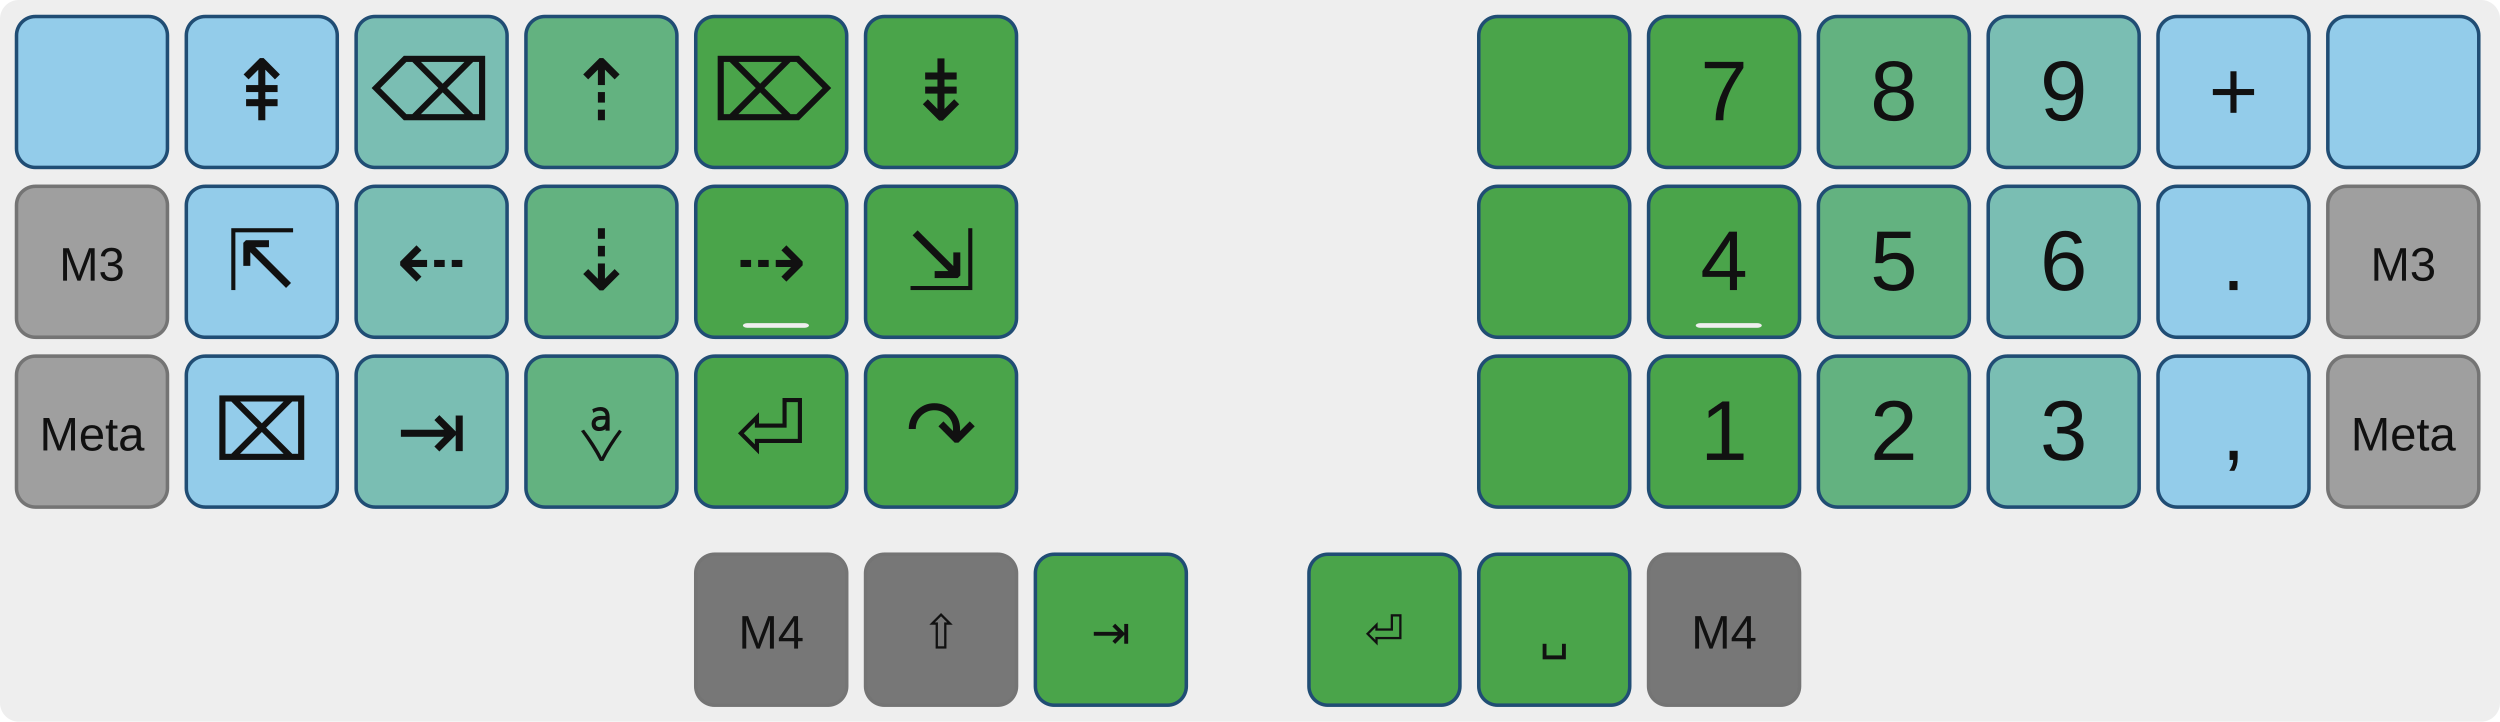
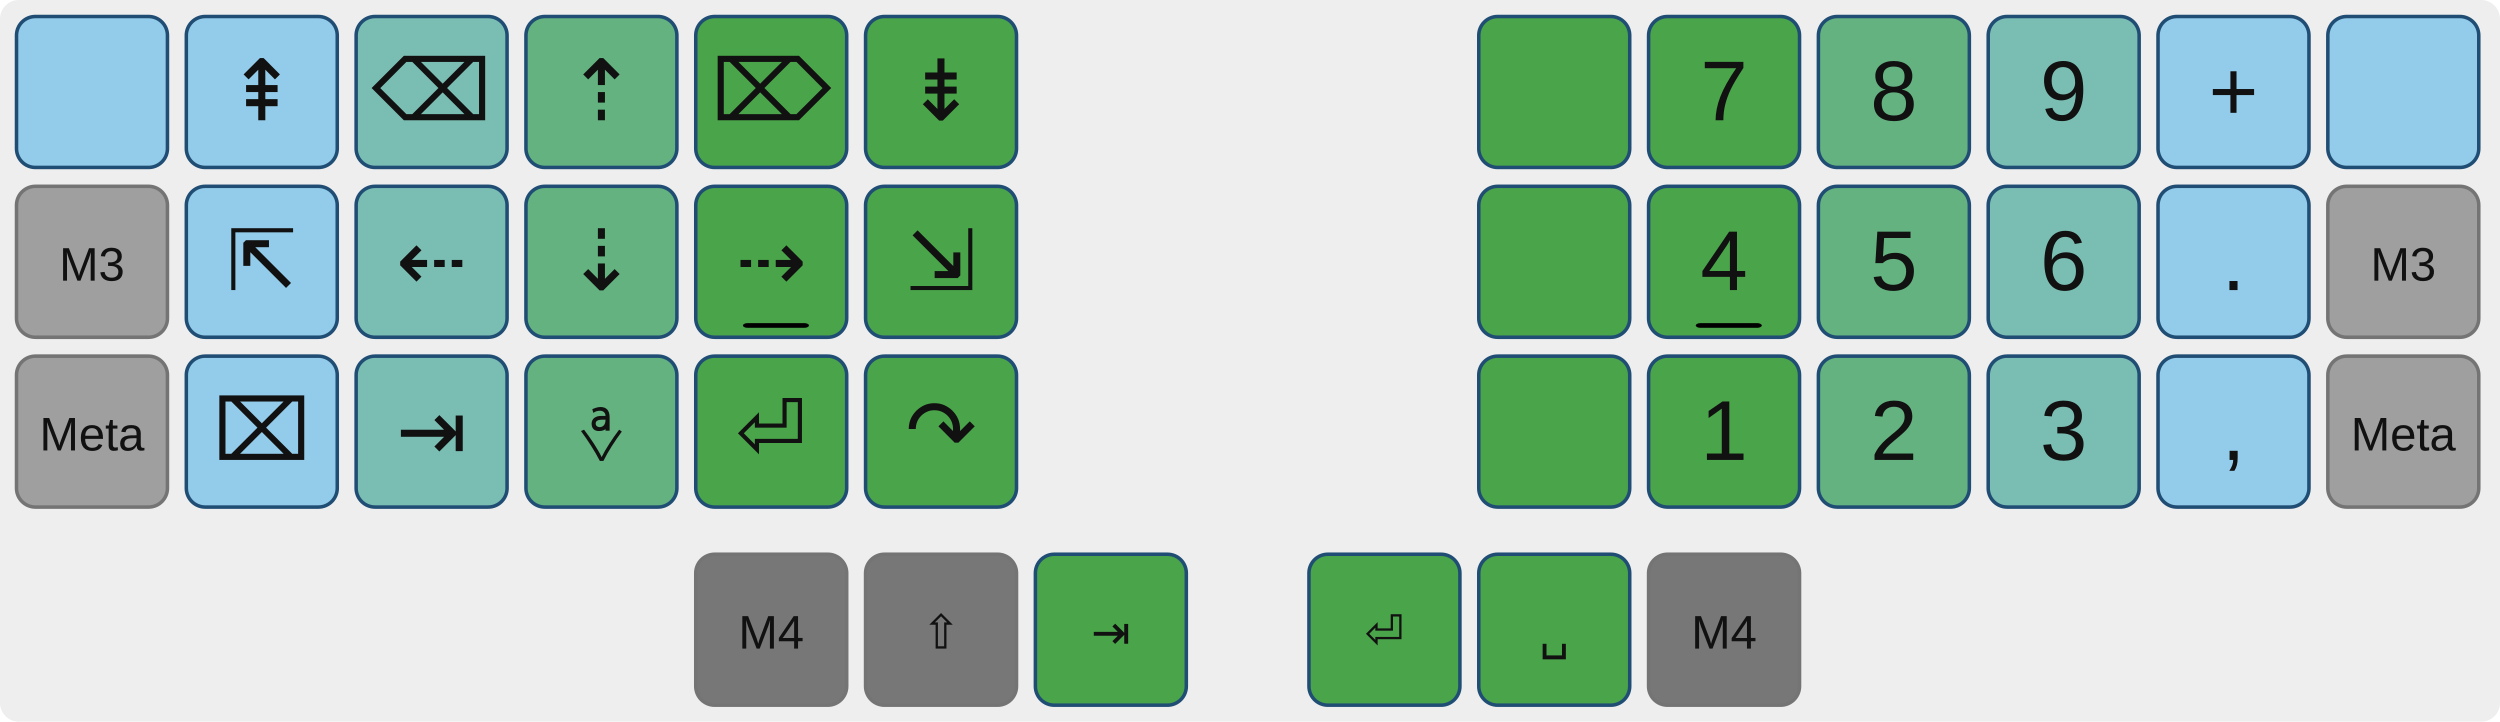
<svg xmlns="http://www.w3.org/2000/svg" xmlns:xlink="http://www.w3.org/1999/xlink" version="1.1" id="Ebene_1" height="153" width="530" viewBox="0 0 530 153" enable-background="new 0 0 535 0" xml:space="preserve">
  <defs id="defs">
    <style type="text/css" id="style46661">
  text.mod, text.key, text.dead {
    fill:#111;
    fill-opacity:1;
      stroke:none;
      font-style:normal;
      font-variant:normal;
      font-weight:normal;
      font-stretch:normal;
      display:inline;
      font-family:Arial;
      writing-mode:lr-tb;
  }

  text.key {
      font-family:Arial;
  }

  text.dead {
      font-family: Gentium Plus Compact;
  }

  text.space, text.dead, text.center, text.key, text.mod {
      text-align:center;
      text-anchor:middle;
  }

  text.key { font-size:18px; }
  text.dead { font-size:18px; }
  text.mod { font-size:10px; }
  text.big { font-size:12px; }

  .key {
  stroke-width:0.75;
  }

  .grey { fill:#949494; stroke:#696969; }
  .grey { fill:#9f9f9f; stroke:#747474; }

  .numpad { fill:#afaa9f; stroke:#747474; }

  /* bootstrap colors */
  .l5, .r5 { fill:#93CCEA; }
  .l4, .r4 { fill:#7abeb3; }
  .l3, .r3 { fill:#63b280; }
  .l2, .r2 { fill:#4aa44a; }
  .l1, .r1 { fill:#4aa44a; }

  /* btn bg hover, unused */
  .l2, .r2 { stroke:#3071a9; }
  .l3, .r3 { stroke:#449d44; }
  .l4, .r4 { stroke:#c9302c; }
  .l5, .r5 { stroke:#ec971f; }

  /* btn border hover */
  .l1, .r1 { stroke:#204d74; }
  .l2, .r2 { stroke:#204d74; }
  .l3, .r3 { stroke:#204d74; }
  .l4, .r4 { stroke:#204d74; }
  .l5, .r5 { stroke:#204d74; }

  

  .pressed {
    
    fill:#777;
  }
  </style>
    <g id="basekey">
      <rect width="32" height="32" rx="4" class="key" id="rect1" />
    </g>
    <g id="nub">
-       <rect width="14" height="1" rx="1" style="fill:#eee;" id="rect2" />
+       <rect width="14" height="1" rx="1" class="nubkey" id="rect2" />
    </g>
  </defs>
  <rect width="100%" height="100%" rx="4" style="fill:#eee" id="rect3" />
  <g transform="translate(3.5,3.5)" id="g62">
    <g transform="translate(0, 0)" id="g32">
      <g transform="translate(0, 0)" id="g5">
        <use xlink:href="#basekey" y="0" class="l5" id="use3" />
        <use xlink:href="#basekey" y="36" class="key grey" id="m3l" />
        <use xlink:href="#basekey" y="72" class="key grey" id="use4" />
        <text x="16" y="22" class="key" id="text4" />
        <path d="m 15.724,56 v -4.59 q 0,-0.762 0.044,-1.465 -0.239,0.874 -0.43,1.367 L 13.561,56 h -0.654 l -1.802,-4.688 -0.273,-0.83 -0.161,-0.537 0.015,0.542 0.02,0.923 V 56 H 9.875 v -6.88 h 1.226 l 1.831,4.771 q 0.098,0.288 0.186,0.62 0.093,0.327 0.122,0.474 0.039,-0.195 0.161,-0.591 0.127,-0.4 0.171,-0.503 l 1.797,-4.771 h 1.196 V 56 Z m 6.782,-1.899 q 0,0.952 -0.605,1.475 -0.605,0.522 -1.729,0.522 -1.045,0 -1.67,-0.469 -0.62,-0.474 -0.737,-1.396 l 0.908,-0.083 q 0.176,1.221 1.499,1.221 0.664,0 1.04,-0.327 0.381,-0.327 0.381,-0.972 0,-0.562 -0.435,-0.874 -0.43,-0.317 -1.245,-0.317 h -0.498 v -0.762 h 0.479 q 0.723,0 1.118,-0.312 0.4,-0.317 0.4,-0.874 0,-0.552 -0.327,-0.869 -0.322,-0.322 -0.962,-0.322 -0.581,0 -0.942,0.298 -0.356,0.298 -0.415,0.84 l -0.884,-0.068 q 0.098,-0.845 0.698,-1.318 0.605,-0.474 1.553,-0.474 1.035,0 1.606,0.483 0.576,0.479 0.576,1.338 0,0.659 -0.371,1.074 -0.366,0.41 -1.069,0.557 v 0.02 q 0.771,0.083 1.201,0.518 0.43,0.435 0.43,1.094 z" id="m3ltxt" class="mod" style="font-size:10px;font-family:Arial;text-align:center;text-anchor:middle;fill:#111111" aria-label="M3" />
        <path d="m 11.554,92 v -4.59 q 0,-0.762 0.044,-1.465 -0.239,0.874 -0.43,1.367 L 9.391,92 H 8.737 l -1.802,-4.688 -0.273,-0.83 -0.161,-0.537 0.015,0.542 0.02,0.923 V 92 H 5.705 v -6.88 h 1.226 l 1.831,4.771 q 0.098,0.288 0.186,0.62 0.093,0.327 0.122,0.474 0.039,-0.195 0.161,-0.591 0.127,-0.4 0.171,-0.503 l 1.797,-4.771 h 1.196 V 92 Z m 3.008,-2.456 q 0,0.908 0.376,1.401 0.376,0.493 1.099,0.493 0.571,0 0.913,-0.229 0.347,-0.229 0.469,-0.581 l 0.771,0.22 q -0.474,1.25 -2.153,1.25 -1.172,0 -1.787,-0.698 -0.61,-0.698 -0.61,-2.075 0,-1.309 0.61,-2.007 0.615,-0.698 1.753,-0.698 2.329,0 2.329,2.808 v 0.117 z m 2.861,-0.674 q -0.073,-0.835 -0.425,-1.216 -0.352,-0.386 -1.011,-0.386 -0.64,0 -1.016,0.43 -0.371,0.425 -0.4,1.172 z m 4.058,3.091 q -0.435,0.117 -0.889,0.117 -1.055,0 -1.055,-1.196 v -3.525 h -0.61 v -0.64 h 0.645 l 0.259,-1.182 h 0.586 v 1.182 h 0.977 v 0.64 h -0.977 v 3.335 q 0,0.381 0.122,0.537 0.127,0.151 0.435,0.151 0.176,0 0.508,-0.068 z m 2.095,0.137 q -0.796,0 -1.196,-0.42 -0.4,-0.42 -0.4,-1.152 0,-0.82 0.537,-1.26 0.542,-0.439 1.743,-0.469 l 1.187,-0.02 v -0.288 q 0,-0.645 -0.273,-0.923 -0.273,-0.278 -0.859,-0.278 -0.591,0 -0.859,0.2 -0.269,0.2 -0.322,0.64 l -0.918,-0.083 q 0.225,-1.426 2.119,-1.426 0.996,0 1.499,0.459 0.503,0.454 0.503,1.318 v 2.275 q 0,0.391 0.103,0.591 0.103,0.195 0.391,0.195 0.127,0 0.288,-0.034 v 0.547 q -0.332,0.078 -0.679,0.078 -0.488,0 -0.713,-0.254 -0.22,-0.259 -0.249,-0.806 h -0.029 q -0.337,0.605 -0.786,0.859 -0.444,0.249 -1.084,0.249 z m 0.2,-0.659 q 0.483,0 0.859,-0.22 0.376,-0.22 0.591,-0.601 0.22,-0.386 0.22,-0.791 v -0.435 l -0.962,0.02 q -0.62,0.01 -0.942,0.127 -0.317,0.117 -0.488,0.361 -0.171,0.244 -0.171,0.64 0,0.43 0.229,0.664 0.234,0.234 0.664,0.234 z" id="text5" class="mod" style="font-size:10px;font-family:Arial;text-align:center;text-anchor:middle;fill:#111111" aria-label="Meta" />
      </g>
      <g transform="translate(36, 0)" id="g9">
        <use xlink:href="#basekey" y="0" class="l5" id="use5" />
        <use xlink:href="#basekey" y="36" class="l5" id="use6" />
        <use xlink:href="#basekey" y="72" class="l5" id="use7" />
        <path d="m 15.604,8.816 h 0.791 l 3.445,3.463 -1.055,1.055 -2.039,-2.057 v 3.252 h 2.602 v 1.494 H 16.747 v 1.494 h 2.602 v 1.494 H 16.747 V 22 h -1.494 v -2.988 h -2.584 v -1.494 h 2.584 v -1.494 h -2.584 v -1.494 h 2.584 v -3.252 l -2.057,2.057 -1.055,-1.055 z" id="text7" class="key" style="font-size:18px;font-family:Arial;text-align:center;text-anchor:middle;fill:#111111;stroke-width:0.75" aria-label="⇞" />
        <path d="m 22.636,44.878 v 0.87 H 10.401 V 58 H 9.531 V 44.878 Z m -10.556,3.103 0.554,-0.554 h 4.887 v 1.485 h -2.9 l 7.576,7.576 -1.055,1.055 -7.576,-7.576 v 2.9 h -1.485 z" id="text8" class="key" style="font-size:18px;font-family:Arial;text-align:center;text-anchor:middle;fill:#111111;stroke-width:0.75" aria-label="⇱" />
        <path d="M 7,94 V 80.324 H 25 V 94 Z M 8.301,81.625 V 92.699 H 9.54 L 15.077,87.162 9.54,81.625 Z m 12.322,0 h -9.229 l 4.614,4.614 z m -9.229,11.074 h 9.229 L 16.009,88.085 Z M 22.451,81.625 l -5.537,5.537 5.537,5.537 h 1.248 V 81.625 Z" id="text9" class="key" style="font-size:18px;font-family:Arial;text-align:center;text-anchor:middle;fill:#111111;stroke-width:0.75" aria-label="⌧" />
      </g>
      <g transform="translate(72, 0)" id="g13">
        <use xlink:href="#basekey" y="0" class="l4" id="use9" />
        <use xlink:href="#basekey" y="36" class="l4" id="use10" />
        <use xlink:href="#basekey" y="72" class="l4" id="use11" />
        <path d="M 27.355,22 H 10.12 L 3.282,15.162 10.12,8.324 H 27.355 Z M 26.055,9.625 H 24.815 l -5.537,5.537 5.537,5.537 h 1.239 z m -12.322,0 4.614,4.614 L 22.961,9.625 Z m 9.229,11.074 -4.614,-4.614 -4.614,4.614 z M 11.904,9.625 H 10.656 l -5.537,5.555 5.537,5.52 h 1.248 l 5.537,-5.537 z" id="text11" class="key" style="font-size:18px;font-family:Arial;text-align:center;text-anchor:middle;fill:#111111;stroke-width:0.75" aria-label="⌫" />
        <path d="m 9.338,52.753 v -0.791 l 3.454,-3.454 1.055,1.055 -2.048,2.048 h 3.243 v 1.494 h -3.243 l 2.048,2.048 -1.055,1.055 z m 7.198,0.352 v -1.494 h 2.241 v 1.494 z m 3.735,0 v -1.494 h 2.241 v 1.494 z" id="text12" class="key" style="font-size:18px;font-family:Arial;text-align:center;text-anchor:middle;fill:#111111;stroke-width:0.75" aria-label="⇠" />
        <path d="m 9.487,87.61 h 9.158 l -2.057,-2.057 1.055,-1.055 3.463,3.463 v -3.375 h 1.494 v 7.559 H 21.106 V 88.753 l -3.463,3.463 -1.055,-1.055 2.057,-2.057 H 9.487 Z" id="text13" class="key" style="font-size:18px;font-family:Arial;text-align:center;text-anchor:middle;fill:#111111;stroke-width:0.75" aria-label="⇥" />
      </g>
      <g transform="translate(108, 0)" id="g17">
        <use xlink:href="#basekey" y="0" class="l3" id="use13" />
        <use xlink:href="#basekey" y="36" class="l3" id="use14" />
        <use xlink:href="#basekey" y="72" class="l3" id="use15" />
        <path d="m 15.604,8.816 h 0.791 l 3.463,3.463 -1.055,1.055 -2.057,-2.057 v 3.252 h -1.494 v -3.252 l -2.057,2.057 -1.055,-1.055 z M 15.253,16.023 h 1.494 v 2.232 h -1.494 z m 0,3.727 h 1.494 V 22 h -1.494 z" id="text15" class="key" style="font-size:18px;font-family:Arial;text-align:center;text-anchor:middle;fill:#111111;stroke-width:0.75" aria-label="⇡" />
        <path d="m 15.604,58.062 -3.463,-3.463 1.055,-1.055 2.057,2.057 v -3.252 h 1.494 v 3.252 l 2.057,-2.057 1.055,1.055 -3.463,3.463 z M 15.253,50.854 V 48.622 h 1.494 v 2.232 z m 0,-3.727 v -2.25 h 1.494 v 2.25 z" id="text16" class="key" style="font-size:18px;font-family:Arial;text-align:center;text-anchor:middle;fill:#111111;stroke-width:0.75" aria-label="⇣" />
        <path d="m 15.775,82.786 c -0.63,0 -1.386,0.306 -1.71,0.468 l 0.216,0.774 c 0.522,-0.324 0.81,-0.45 1.422,-0.45 0.684,0 1.17,0.432 1.17,1.098 h -0.954 c -1.098,0 -1.998,0.558 -1.998,1.638 0,0.99 0.576,1.566 1.512,1.566 0.648,0 1.116,-0.144 1.44,-0.414 v 0.342 h 0.864 V 85 c 0,-1.422 -0.594,-2.214 -1.962,-2.214 z m -0.162,4.266 c -0.468,0 -0.828,-0.27 -0.828,-0.792 0,-0.594 0.63,-0.792 1.422,-0.792 h 0.666 c 0,1.35 -0.792,1.584 -1.26,1.584 z m 0.432,6.354 c -0.738,-1.584 -2.322,-3.978 -3.726,-5.814 l -0.648,0.288 c 1.476,2.034 2.88,4.158 3.996,6.336 h 0.756 c 0.972,-1.998 2.448,-4.248 3.906,-6.228 l -0.576,-0.396 c -1.368,1.8 -2.988,4.284 -3.708,5.814 z" id="text17" class="key" style="font-size:18px;font-family:Arial;text-align:center;text-anchor:middle;fill:#111111;stroke-width:0.75" aria-label="⎀" />
      </g>
      <g transform="translate(144,0)" id="g21">
        <use xlink:href="#basekey" y="0" class="l2" id="use17" />
        <use xlink:href="#basekey" y="36" class="l2" id="use18" />
        <use xlink:href="#basekey" y="72" class="l2" id="use19" />
        <path d="M 4.645,22 V 8.324 H 21.88 L 28.718,15.162 21.88,22 Z M 5.945,9.625 V 20.699 H 7.185 L 12.722,15.162 7.185,9.625 Z m 12.322,0 H 9.039 L 13.653,14.239 Z M 9.039,20.699 H 18.268 L 13.653,16.085 Z M 20.096,9.625 l -5.537,5.537 5.537,5.537 H 21.344 L 26.881,15.18 21.344,9.625 Z" id="text19" class="key" style="font-size:18px;font-family:Arial;text-align:center;text-anchor:middle;fill:#111111;stroke-width:0.75" aria-label="⌦" />
        <path d="m 22.662,52.753 -3.454,3.454 -1.055,-1.055 2.048,-2.048 h -3.243 v -1.494 h 3.243 L 18.153,49.562 l 1.055,-1.055 3.454,3.454 z m -9.439,-1.143 h 2.241 v 1.494 h -2.241 z m -1.494,0 v 1.494 H 9.487 v -1.494 z" id="text20" class="key nubkey" style="font-size:18px;font-family:Arial;text-align:center;text-anchor:middle;fill:#111111;stroke-width:0.75" aria-label="⇢" />
        <path d="M 13.407,92.822 8.942,88.357 13.407,83.893 v 2.399 h 4.983 V 80.878 h 4.131 l -0.009,9.545 H 13.407 Z M 12.528,87.171 v -1.151 l -2.338,2.338 2.338,2.338 v -1.151 h 9.105 l 0.009,-7.787 h -2.373 l -0.009,5.414 z" id="text21" class="key" style="font-size:18px;font-family:Arial;text-align:center;text-anchor:middle;fill:#111111;stroke-width:0.75" aria-label="⏎" />
        <use x="10" y="65" xlink:href="#nub" id="use21" />
      </g>
      <g transform="translate(180,0)" id="g26">
        <use xlink:href="#basekey" y="0" class="l2" id="use22" />
        <use xlink:href="#basekey" y="36" class="l2" id="use23" />
        <use xlink:href="#basekey" y="72" class="l2" id="use24" />
        <path d="m 16.378,22.062 h -0.791 l -3.445,-3.463 1.055,-1.055 2.039,2.057 v -3.252 h -2.602 v -1.494 h 2.602 v -1.494 h -2.602 v -1.494 h 2.602 V 8.878 h 1.494 v 2.988 h 2.584 v 1.494 h -2.584 v 1.494 h 2.584 v 1.494 h -2.584 v 3.252 l 2.057,-2.057 1.055,1.055 z" id="text24" class="key" style="font-size:18px;font-family:Arial;text-align:center;text-anchor:middle;fill:#111111;stroke-width:0.75" aria-label="⇟" />
        <path d="M 9.531,58 V 57.13 H 21.766 V 44.878 h 0.87 V 58 Z m 10.556,-3.103 -0.554,0.554 H 14.646 V 53.966 h 2.9 l -7.576,-7.576 1.055,-1.055 7.576,7.576 v -2.9 h 1.485 z" id="text25" class="key" style="font-size:18px;font-family:Arial;text-align:center;text-anchor:middle;fill:#111111;stroke-width:0.75" aria-label="⇲" />
        <path d="m 18.54,87.883 v -0.439 q 0,-0.817 -0.29,-1.529 -0.308,-0.729 -0.87,-1.292 -0.562,-0.554 -1.283,-0.861 -0.686,-0.29 -1.521,-0.29 -0.835,0 -1.485,0.29 -0.756,0.343 -1.283,0.861 -0.58,0.58 -0.87,1.292 -0.29,0.712 -0.29,1.529 H 9.153 q 0,-1.116 0.404,-2.101 0.396,-0.94 1.204,-1.775 0.791,-0.756 1.758,-1.187 0.949,-0.404 2.074,-0.404 1.125,0 2.074,0.404 0.967,0.431 1.758,1.187 0.809,0.835 1.204,1.775 0.404,0.984 0.404,2.101 v 0.439 l 2.057,-2.057 1.055,1.055 -3.463,3.463 h -0.791 l -3.445,-3.463 1.055,-1.055 z" id="text26" class="key" style="font-size:18px;font-family:Arial;text-align:center;text-anchor:middle;fill:#111111;stroke-width:0.75" aria-label="↷" />
      </g>
      <g transform="translate(144, 114)" id="g31">
        <g transform="rotate(0)" id="g30">
          <use xlink:href="#basekey" x="0" class="key grey pressed" id="use26" />
          <path d="m 15.724,20 v -4.59 q 0,-0.762 0.044,-1.465 -0.239,0.874 -0.43,1.367 L 13.561,20 h -0.654 l -1.802,-4.688 -0.273,-0.83 -0.161,-0.537 0.015,0.542 0.02,0.923 V 20 H 9.875 v -6.88 h 1.226 l 1.831,4.771 q 0.098,0.288 0.186,0.62 0.093,0.327 0.122,0.474 0.039,-0.195 0.161,-0.591 0.127,-0.4 0.171,-0.503 l 1.797,-4.771 h 1.196 V 20 Z m 5.962,-1.558 V 20 H 20.856 V 18.442 H 17.614 v -0.684 l 3.149,-4.639 h 0.923 v 4.629 h 0.967 v 0.693 z m -0.83,-4.331 q -0.01,0.029 -0.137,0.259 -0.127,0.229 -0.19,0.322 l -1.763,2.598 -0.264,0.361 -0.078,0.098 h 2.432 z" id="m4ltxt" class="mod" style="font-size:10px;font-family:Arial;text-align:center;text-anchor:middle;fill:#111111" aria-label="M4" />
          <g transform="translate(36, 0) rotate(0)" id="g29">
            <use xlink:href="#basekey" x="0" class="key grey pressed" id="use27" />
            <path d="M 17.299,14.453 16,13.154 14.701,14.453 h 0.64 v 5.059 h 1.318 V 14.453 Z M 13.52,14.941 16,12.461 18.48,14.941 H 17.147 V 20 h -2.295 v -5.059 z" id="shiftltxt" class="mod" style="font-size:10px;font-family:Arial;text-align:center;text-anchor:middle;fill:#111111" aria-label="⇧" />
            <g transform="translate(36, 0) rotate(0)" id="g28">
              <use xlink:href="#basekey" x="0" class="l1" id="use28" />
              <path d="m 12.382,16.45 h 5.088 l -1.143,-1.143 0.586,-0.586 1.924,1.924 v -1.875 h 0.83 v 4.199 h -0.83 v -1.885 l -1.924,1.924 -0.586,-0.586 1.143,-1.143 h -5.088 z" id="text28" class="mod" style="font-size:10px;font-family:Arial;text-align:center;text-anchor:middle;fill:#111111" aria-label="⇥" />
            </g>
          </g>
        </g>
      </g>
    </g>
    <g transform="translate(310,0)" id="g61">
      <g transform="translate(36, 114)" id="g37">
        <g transform="rotate(0, 36, 0)" id="g36">
          <use xlink:href="#basekey" x="0" class="key grey pressed" id="use32" />
          <path d="m 15.724,20 v -4.59 q 0,-0.762 0.044,-1.465 -0.239,0.874 -0.43,1.367 L 13.561,20 h -0.654 l -1.802,-4.688 -0.273,-0.83 -0.161,-0.537 0.015,0.542 0.02,0.923 V 20 H 9.875 v -6.88 h 1.226 l 1.831,4.771 q 0.098,0.288 0.186,0.62 0.093,0.327 0.122,0.474 0.039,-0.195 0.161,-0.591 0.127,-0.4 0.171,-0.503 l 1.797,-4.771 h 1.196 V 20 Z m 5.962,-1.558 V 20 H 20.856 V 18.442 H 17.614 v -0.684 l 3.149,-4.639 h 0.923 v 4.629 h 0.967 v 0.693 z m -0.83,-4.331 q -0.01,0.029 -0.137,0.259 -0.127,0.229 -0.19,0.322 l -1.763,2.598 -0.264,0.361 -0.078,0.098 h 2.432 z" id="m4rtxt" class="mod" style="font-size:10px;font-family:Arial;text-align:center;text-anchor:middle;fill:#111111" aria-label="M4" />
          <g transform="translate(-36, 0) rotate(0, 36, 0)" id="g35">
            <use xlink:href="#basekey" x="0" class="l1" id="use33" />
            <path d="m 14.359,21.445 h 3.281 v -2.461 h 0.82 v 3.291 h -4.922 v -3.291 h 0.82 z" id="text33" class="mod space" style="font-size:10px;font-family:Arial;text-align:center;text-anchor:middle;fill:#111111" aria-label="␣" />
            <g transform="translate(-36, 0) rotate(0, 36, 0)" id="g34">
              <use xlink:href="#basekey" x="0" class="l1" id="use34" />
              <path d="m 14.56,19.346 -2.48,-2.48 2.48,-2.48 v 1.333 h 2.769 v -3.008 h 2.295 l -0.005,5.303 H 14.56 Z m -0.488,-3.14 v -0.64 l -1.299,1.299 1.299,1.299 v -0.64 h 5.059 l 0.005,-4.326 h -1.318 l -0.005,3.008 z" id="returntxt" class="mod" style="font-size:10px;font-family:Arial;text-align:center;text-anchor:middle;fill:#111111" aria-label="⏎" />
            </g>
          </g>
        </g>
      </g>
      <g transform="translate(0,0)" id="g41">
        <use xlink:href="#basekey" y="0" class="l2" id="use37" />
        <use xlink:href="#basekey" y="36" class="l2" id="use38" />
        <use xlink:href="#basekey" y="72" class="l2" id="use39" />
        <text x="16" y="22" class="key" id="text39" />
        <text x="16" y="58" class="key" id="text40" />
        <text x="16" y="94" class="key" id="text41" />
      </g>
      <g transform="translate(36,0)" id="g45">
        <use xlink:href="#basekey" y="0" class="r2" id="use41" />
        <use xlink:href="#basekey" y="36" class="r2" id="use42" />
        <use xlink:href="#basekey" y="72" class="r2" id="use43" />
        <path d="m 20.1,10.899 q -1.898,2.9 -2.681,4.544 -0.782,1.644 -1.178,3.243 Q 15.855,20.286 15.855,22 h -1.652 q 0,-2.373 1.002,-4.992 1.011,-2.628 3.366,-6.047 H 11.917 V 9.616 h 8.183 z" id="text43" class="key" style="font-size:18px;font-family:Arial;text-align:center;text-anchor:middle;fill:#111111;stroke-width:0.75" aria-label="7" />
        <path d="M 18.738,55.196 V 58 H 17.244 V 55.196 H 11.408 V 53.966 l 5.669,-8.35 h 1.661 v 8.332 h 1.74 v 1.248 z m -1.494,-7.796 q -0.018,0.053 -0.246,0.466 -0.229,0.413 -0.343,0.58 l -3.173,4.676 -0.475,0.65 -0.141,0.176 h 4.377 z" id="text44" class="key nubkey" style="font-size:18px;font-family:Arial;text-align:center;text-anchor:middle;fill:#111111;stroke-width:0.75" aria-label="4" />
        <path d="m 12.366,94 v -1.345 h 3.155 V 83.128 l -2.795,1.995 v -1.494 l 2.927,-2.013 h 1.459 v 11.039 h 3.015 V 94 Z" id="text45" class="key" style="font-size:18px;font-family:Arial;text-align:center;text-anchor:middle;fill:#111111;stroke-width:0.75" aria-label="1" />
        <use x="10" y="65" xlink:href="#nub" id="use45" />
      </g>
      <g transform="translate(72,0)" id="g50">
        <use xlink:href="#basekey" y="0" class="r3" id="use46" />
        <use xlink:href="#basekey" y="36" class="r3" id="use47" />
        <use xlink:href="#basekey" y="72" class="r3" id="use48" />
        <path d="m 20.223,18.546 q 0,1.714 -1.09,2.672 -1.09,0.958 -3.129,0.958 -1.986,0 -3.111,-0.94 -1.116,-0.94 -1.116,-2.672 0,-1.213 0.694,-2.039 0.694,-0.826 1.775,-1.002 v -0.035 Q 13.236,15.25 12.647,14.459 q -0.58,-0.791 -0.58,-1.854 0,-1.415 1.055,-2.294 1.063,-0.879 2.848,-0.879 1.828,0 2.883,0.861 1.063,0.861 1.063,2.329 0,1.063 -0.589,1.854 -0.589,0.791 -1.608,0.993 v 0.035 q 1.187,0.193 1.846,1.011 0.659,0.809 0.659,2.03 z m -1.951,-5.836 q 0,-2.101 -2.303,-2.101 -1.116,0 -1.705,0.527 -0.58,0.527 -0.58,1.573 0,1.063 0.598,1.626 0.606,0.554 1.705,0.554 1.116,0 1.696,-0.51 0.589,-0.519 0.589,-1.67 z m 0.308,5.687 q 0,-1.151 -0.686,-1.731 -0.686,-0.589 -1.925,-0.589 -1.204,0 -1.881,0.633 -0.677,0.624 -0.677,1.723 0,2.558 2.61,2.558 1.292,0 1.925,-0.615 Q 18.58,19.75 18.58,18.396 Z" id="text48" class="key" style="font-size:18px;font-family:Arial;text-align:center;text-anchor:middle;fill:#111111;stroke-width:0.75" aria-label="8" />
        <path d="m 20.25,53.966 q 0,1.96 -1.169,3.085 -1.16,1.125 -3.226,1.125 -1.731,0 -2.795,-0.756 -1.063,-0.756 -1.345,-2.188 l 1.6,-0.185 q 0.501,1.837 2.575,1.837 1.274,0 1.995,-0.765 0.721,-0.773 0.721,-2.118 0,-1.169 -0.729,-1.89 -0.721,-0.721 -1.951,-0.721 -0.642,0 -1.195,0.202 -0.554,0.202 -1.107,0.686 h -1.547 l 0.413,-6.662 h 7.04 v 1.345 h -5.599 l -0.237,3.929 q 1.028,-0.791 2.558,-0.791 1.828,0 2.909,1.072 1.09,1.072 1.09,2.795 z" id="text49" class="key" style="font-size:18px;font-family:Arial;text-align:center;text-anchor:middle;fill:#111111;stroke-width:0.75" aria-label="5" />
        <path d="m 11.9,94 v -1.116 q 0.448,-1.028 1.09,-1.811 0.65,-0.791 1.362,-1.424 0.712,-0.642 1.406,-1.187 0.703,-0.545 1.266,-1.09 0.562,-0.545 0.905,-1.143 0.352,-0.598 0.352,-1.354 0,-1.02 -0.598,-1.582 -0.598,-0.562 -1.661,-0.562 -1.011,0 -1.67,0.554 -0.65,0.545 -0.765,1.538 l -1.617,-0.149 q 0.176,-1.485 1.257,-2.364 1.09,-0.879 2.795,-0.879 1.872,0 2.874,0.888 1.011,0.879 1.011,2.505 0,0.721 -0.334,1.433 -0.325,0.712 -0.976,1.424 -0.65,0.712 -2.487,2.206 -1.011,0.826 -1.608,1.494 -0.598,0.659 -0.861,1.274 h 6.46 V 94 Z" id="text50" class="key" style="font-size:18px;font-family:Arial;text-align:center;text-anchor:middle;fill:#111111;stroke-width:0.75" aria-label="2" />
      </g>
      <g transform="translate(108,0)" id="g54">
        <use xlink:href="#basekey" y="0" class="r4" id="use50" />
        <use xlink:href="#basekey" y="36" class="r4" id="use51" />
        <use xlink:href="#basekey" y="72" class="r4" id="use52" />
        <path d="m 20.153,15.558 q 0,3.19 -1.169,4.904 -1.16,1.714 -3.313,1.714 -1.45,0 -2.329,-0.606 -0.87,-0.615 -1.248,-1.978 l 1.512,-0.237 q 0.475,1.547 2.092,1.547 1.362,0 2.109,-1.266 0.747,-1.266 0.782,-3.612 -0.352,0.791 -1.204,1.274 -0.853,0.475 -1.872,0.475 -1.67,0 -2.672,-1.143 -1.002,-1.143 -1.002,-3.032 0,-1.942 1.09,-3.05 1.09,-1.116 3.032,-1.116 2.065,0 3.129,1.529 1.063,1.529 1.063,4.597 z M 18.43,14.028 q 0,-1.494 -0.686,-2.399 -0.686,-0.914 -1.837,-0.914 -1.143,0 -1.802,0.782 -0.659,0.773 -0.659,2.101 0,1.354 0.659,2.145 0.659,0.782 1.784,0.782 0.686,0 1.274,-0.308 0.589,-0.316 0.923,-0.888 0.343,-0.571 0.343,-1.301 z" id="text52" class="key" style="font-size:18px;font-family:Arial;text-align:center;text-anchor:middle;fill:#111111;stroke-width:0.75" aria-label="9" />
        <path d="m 20.214,53.948 q 0,1.96 -1.063,3.094 -1.063,1.134 -2.936,1.134 -2.092,0 -3.199,-1.556 -1.107,-1.556 -1.107,-4.526 0,-3.217 1.151,-4.939 1.151,-1.723 3.278,-1.723 2.804,0 3.533,2.522 l -1.512,0.272 q -0.466,-1.512 -2.039,-1.512 -1.354,0 -2.101,1.266 -0.738,1.257 -0.738,3.647 0.431,-0.8 1.213,-1.213 0.782,-0.422 1.793,-0.422 1.714,0 2.716,1.072 1.011,1.072 1.011,2.883 z m -1.608,0.07 q 0,-1.345 -0.659,-2.074 -0.659,-0.729 -1.837,-0.729 -1.107,0 -1.793,0.65 -0.677,0.642 -0.677,1.775 0,1.433 0.703,2.347 0.712,0.914 1.819,0.914 1.143,0 1.793,-0.765 0.65,-0.773 0.65,-2.118 z" id="text53" class="key" style="font-size:18px;font-family:Arial;text-align:center;text-anchor:middle;fill:#111111;stroke-width:0.75" aria-label="6" />
        <path d="m 20.214,90.581 q 0,1.714 -1.09,2.654 -1.09,0.94 -3.111,0.94 -1.881,0 -3.006,-0.844 -1.116,-0.853 -1.327,-2.514 l 1.635,-0.149 q 0.316,2.197 2.698,2.197 1.195,0 1.872,-0.589 0.686,-0.589 0.686,-1.749 0,-1.011 -0.782,-1.573 -0.773,-0.571 -2.241,-0.571 h -0.896 v -1.371 h 0.861 q 1.301,0 2.013,-0.562 0.721,-0.571 0.721,-1.573 0,-0.993 -0.589,-1.564 -0.58,-0.58 -1.731,-0.58 -1.046,0 -1.696,0.536 -0.642,0.536 -0.747,1.512 l -1.591,-0.123 q 0.176,-1.521 1.257,-2.373 1.09,-0.853 2.795,-0.853 1.863,0 2.892,0.87 1.037,0.861 1.037,2.408 0,1.187 -0.668,1.934 -0.659,0.738 -1.925,1.002 v 0.035 q 1.389,0.149 2.162,0.932 0.773,0.782 0.773,1.969 z" id="text54" class="key" style="font-size:18px;font-family:Arial;text-align:center;text-anchor:middle;fill:#111111;stroke-width:0.75" aria-label="3" />
      </g>
      <g transform="translate(144,0)" id="g58">
        <use xlink:href="#basekey" y="0" class="r5" id="use54" />
        <use xlink:href="#basekey" y="36" class="r5" id="use55" />
        <use xlink:href="#basekey" y="72" class="r5" id="use56" />
        <path d="m 16.642,16.656 v 3.762 H 15.35 V 16.656 h -3.727 v -1.283 h 3.727 v -3.762 h 1.292 v 3.762 h 3.727 v 1.283 z" id="text56" class="key" style="font-size:18px;font-family:Arial;text-align:center;text-anchor:middle;fill:#111111;stroke-width:0.75" aria-label="+" />
        <path d="m 15.143,58 v -1.925 h 1.714 V 58 Z" id="text57" class="key" style="font-size:18px;font-family:Arial;text-align:center;text-anchor:middle;fill:#111111;stroke-width:0.75" aria-label="." />
        <path d="m 16.883,92.075 v 1.477 q 0,0.932 -0.167,1.556 -0.167,0.624 -0.519,1.195 H 15.117 Q 15.943,95.107 15.943,94 h -0.773 v -1.925 z" id="text58" class="key" style="font-size:18px;font-family:Arial;text-align:center;text-anchor:middle;fill:#111111;stroke-width:0.75" aria-label="," />
      </g>
      <g transform="translate(180,0)" id="g60">
        <use xlink:href="#basekey" y="0" class="r5" id="use58" />
        <use xlink:href="#basekey" y="36" class="key grey" id="m3r" />
        <use xlink:href="#basekey" y="72" class="key grey" id="use59" />
        <text x="16" y="22" class="key" id="text59" />
        <path d="m 15.724,56 v -4.59 q 0,-0.762 0.044,-1.465 -0.239,0.874 -0.43,1.367 L 13.561,56 h -0.654 l -1.802,-4.688 -0.273,-0.83 -0.161,-0.537 0.015,0.542 0.02,0.923 V 56 H 9.875 v -6.88 h 1.226 l 1.831,4.771 q 0.098,0.288 0.186,0.62 0.093,0.327 0.122,0.474 0.039,-0.195 0.161,-0.591 0.127,-0.4 0.171,-0.503 l 1.797,-4.771 h 1.196 V 56 Z m 6.782,-1.899 q 0,0.952 -0.605,1.475 -0.605,0.522 -1.729,0.522 -1.045,0 -1.67,-0.469 -0.62,-0.474 -0.737,-1.396 l 0.908,-0.083 q 0.176,1.221 1.499,1.221 0.664,0 1.04,-0.327 0.381,-0.327 0.381,-0.972 0,-0.562 -0.435,-0.874 -0.43,-0.317 -1.245,-0.317 h -0.498 v -0.762 h 0.479 q 0.723,0 1.118,-0.312 0.4,-0.317 0.4,-0.874 0,-0.552 -0.327,-0.869 -0.322,-0.322 -0.962,-0.322 -0.581,0 -0.942,0.298 -0.356,0.298 -0.415,0.84 l -0.884,-0.068 q 0.098,-0.845 0.698,-1.318 0.605,-0.474 1.553,-0.474 1.035,0 1.606,0.483 0.576,0.479 0.576,1.338 0,0.659 -0.371,1.074 -0.366,0.41 -1.069,0.557 v 0.02 q 0.771,0.083 1.201,0.518 0.43,0.435 0.43,1.094 z" id="m3rtxt" class="mod" style="font-size:10px;font-family:Arial;text-align:center;text-anchor:middle;fill:#111111" aria-label="M3" />
        <path d="m 11.554,92 v -4.59 q 0,-0.762 0.044,-1.465 -0.239,0.874 -0.43,1.367 L 9.391,92 H 8.737 l -1.802,-4.688 -0.273,-0.83 -0.161,-0.537 0.015,0.542 0.02,0.923 V 92 H 5.705 v -6.88 h 1.226 l 1.831,4.771 q 0.098,0.288 0.186,0.62 0.093,0.327 0.122,0.474 0.039,-0.195 0.161,-0.591 0.127,-0.4 0.171,-0.503 l 1.797,-4.771 h 1.196 V 92 Z m 3.008,-2.456 q 0,0.908 0.376,1.401 0.376,0.493 1.099,0.493 0.571,0 0.913,-0.229 0.347,-0.229 0.469,-0.581 l 0.771,0.22 q -0.474,1.25 -2.153,1.25 -1.172,0 -1.787,-0.698 -0.61,-0.698 -0.61,-2.075 0,-1.309 0.61,-2.007 0.615,-0.698 1.753,-0.698 2.329,0 2.329,2.808 v 0.117 z m 2.861,-0.674 q -0.073,-0.835 -0.425,-1.216 -0.352,-0.386 -1.011,-0.386 -0.64,0 -1.016,0.43 -0.371,0.425 -0.4,1.172 z m 4.058,3.091 q -0.435,0.117 -0.889,0.117 -1.055,0 -1.055,-1.196 v -3.525 h -0.61 v -0.64 h 0.645 l 0.259,-1.182 h 0.586 v 1.182 h 0.977 v 0.64 h -0.977 v 3.335 q 0,0.381 0.122,0.537 0.127,0.151 0.435,0.151 0.176,0 0.508,-0.068 z m 2.095,0.137 q -0.796,0 -1.196,-0.42 -0.4,-0.42 -0.4,-1.152 0,-0.82 0.537,-1.26 0.542,-0.439 1.743,-0.469 l 1.187,-0.02 v -0.288 q 0,-0.645 -0.273,-0.923 -0.273,-0.278 -0.859,-0.278 -0.591,0 -0.859,0.2 -0.269,0.2 -0.322,0.64 l -0.918,-0.083 q 0.225,-1.426 2.119,-1.426 0.996,0 1.499,0.459 0.503,0.454 0.503,1.318 v 2.275 q 0,0.391 0.103,0.591 0.103,0.195 0.391,0.195 0.127,0 0.288,-0.034 v 0.547 q -0.332,0.078 -0.679,0.078 -0.488,0 -0.713,-0.254 -0.22,-0.259 -0.249,-0.806 h -0.029 q -0.337,0.605 -0.786,0.859 -0.444,0.249 -1.084,0.249 z m 0.2,-0.659 q 0.483,0 0.859,-0.22 0.376,-0.22 0.591,-0.601 0.22,-0.386 0.22,-0.791 v -0.435 l -0.962,0.02 q -0.62,0.01 -0.942,0.127 -0.317,0.117 -0.488,0.361 -0.171,0.244 -0.171,0.64 0,0.43 0.229,0.664 0.234,0.234 0.664,0.234 z" id="text60" class="mod" style="font-size:10px;font-family:Arial;text-align:center;text-anchor:middle;fill:#111111" aria-label="Meta" />
      </g>
    </g>
  </g>
</svg>
